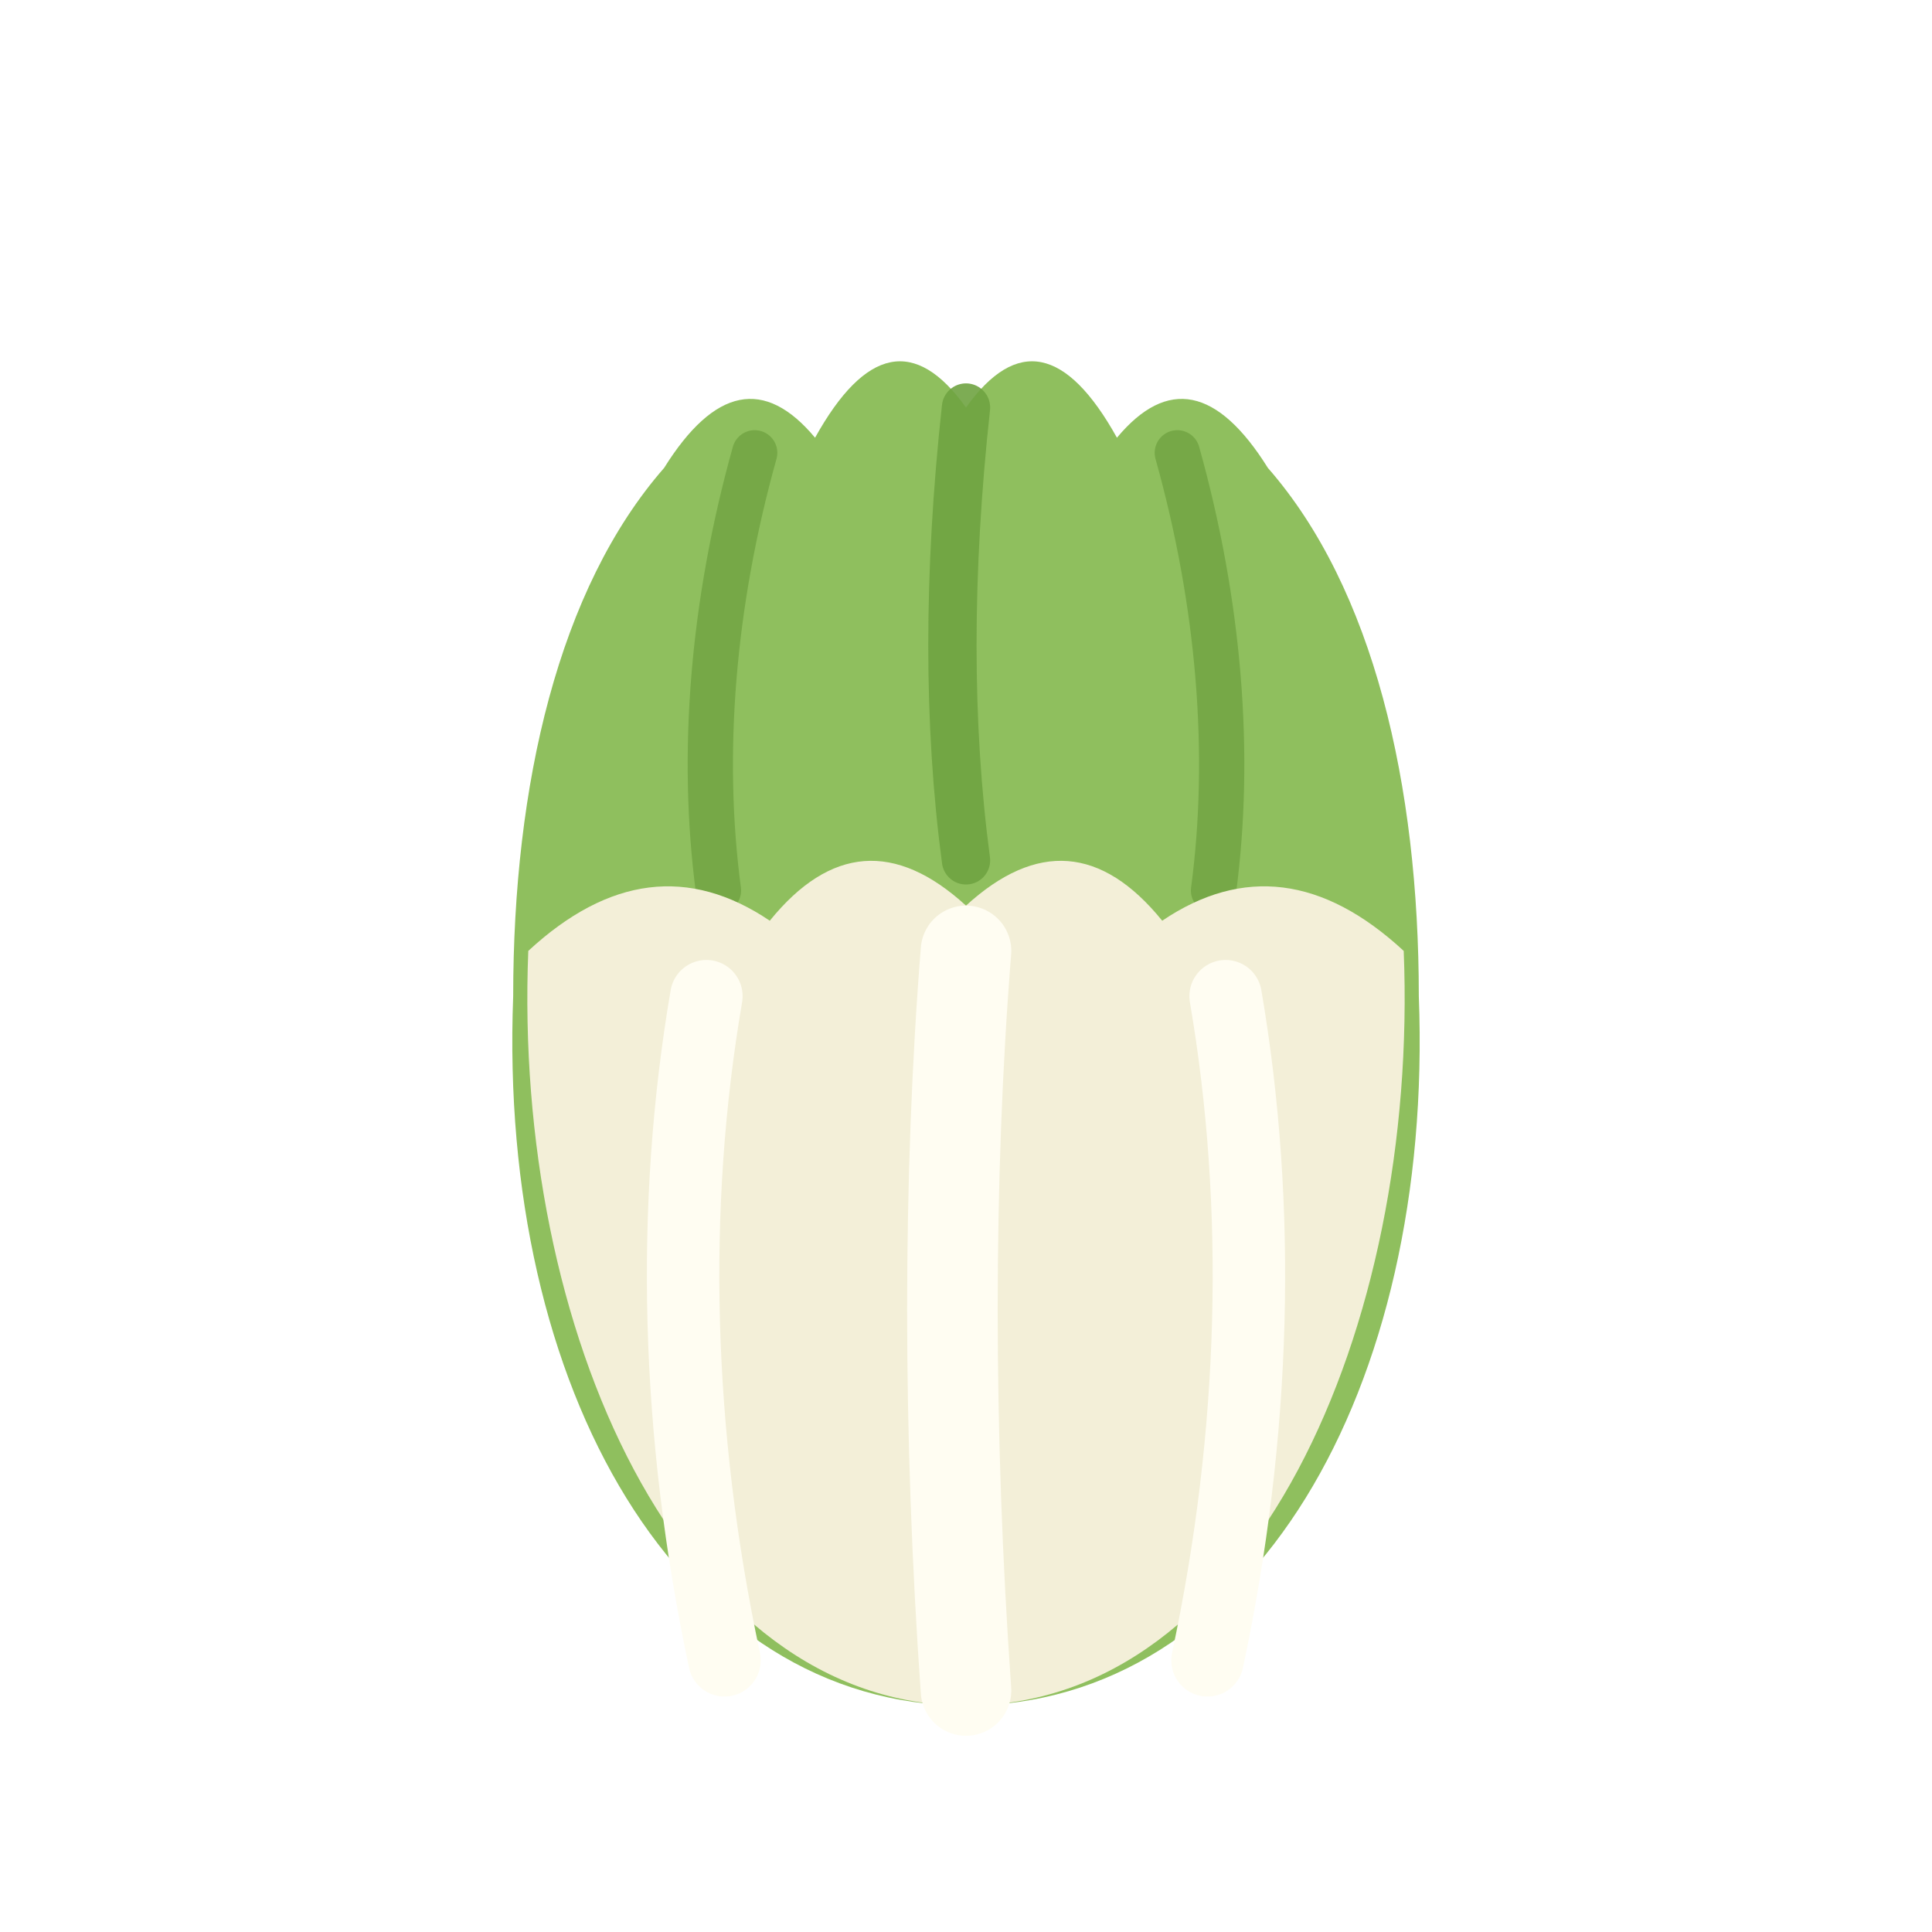
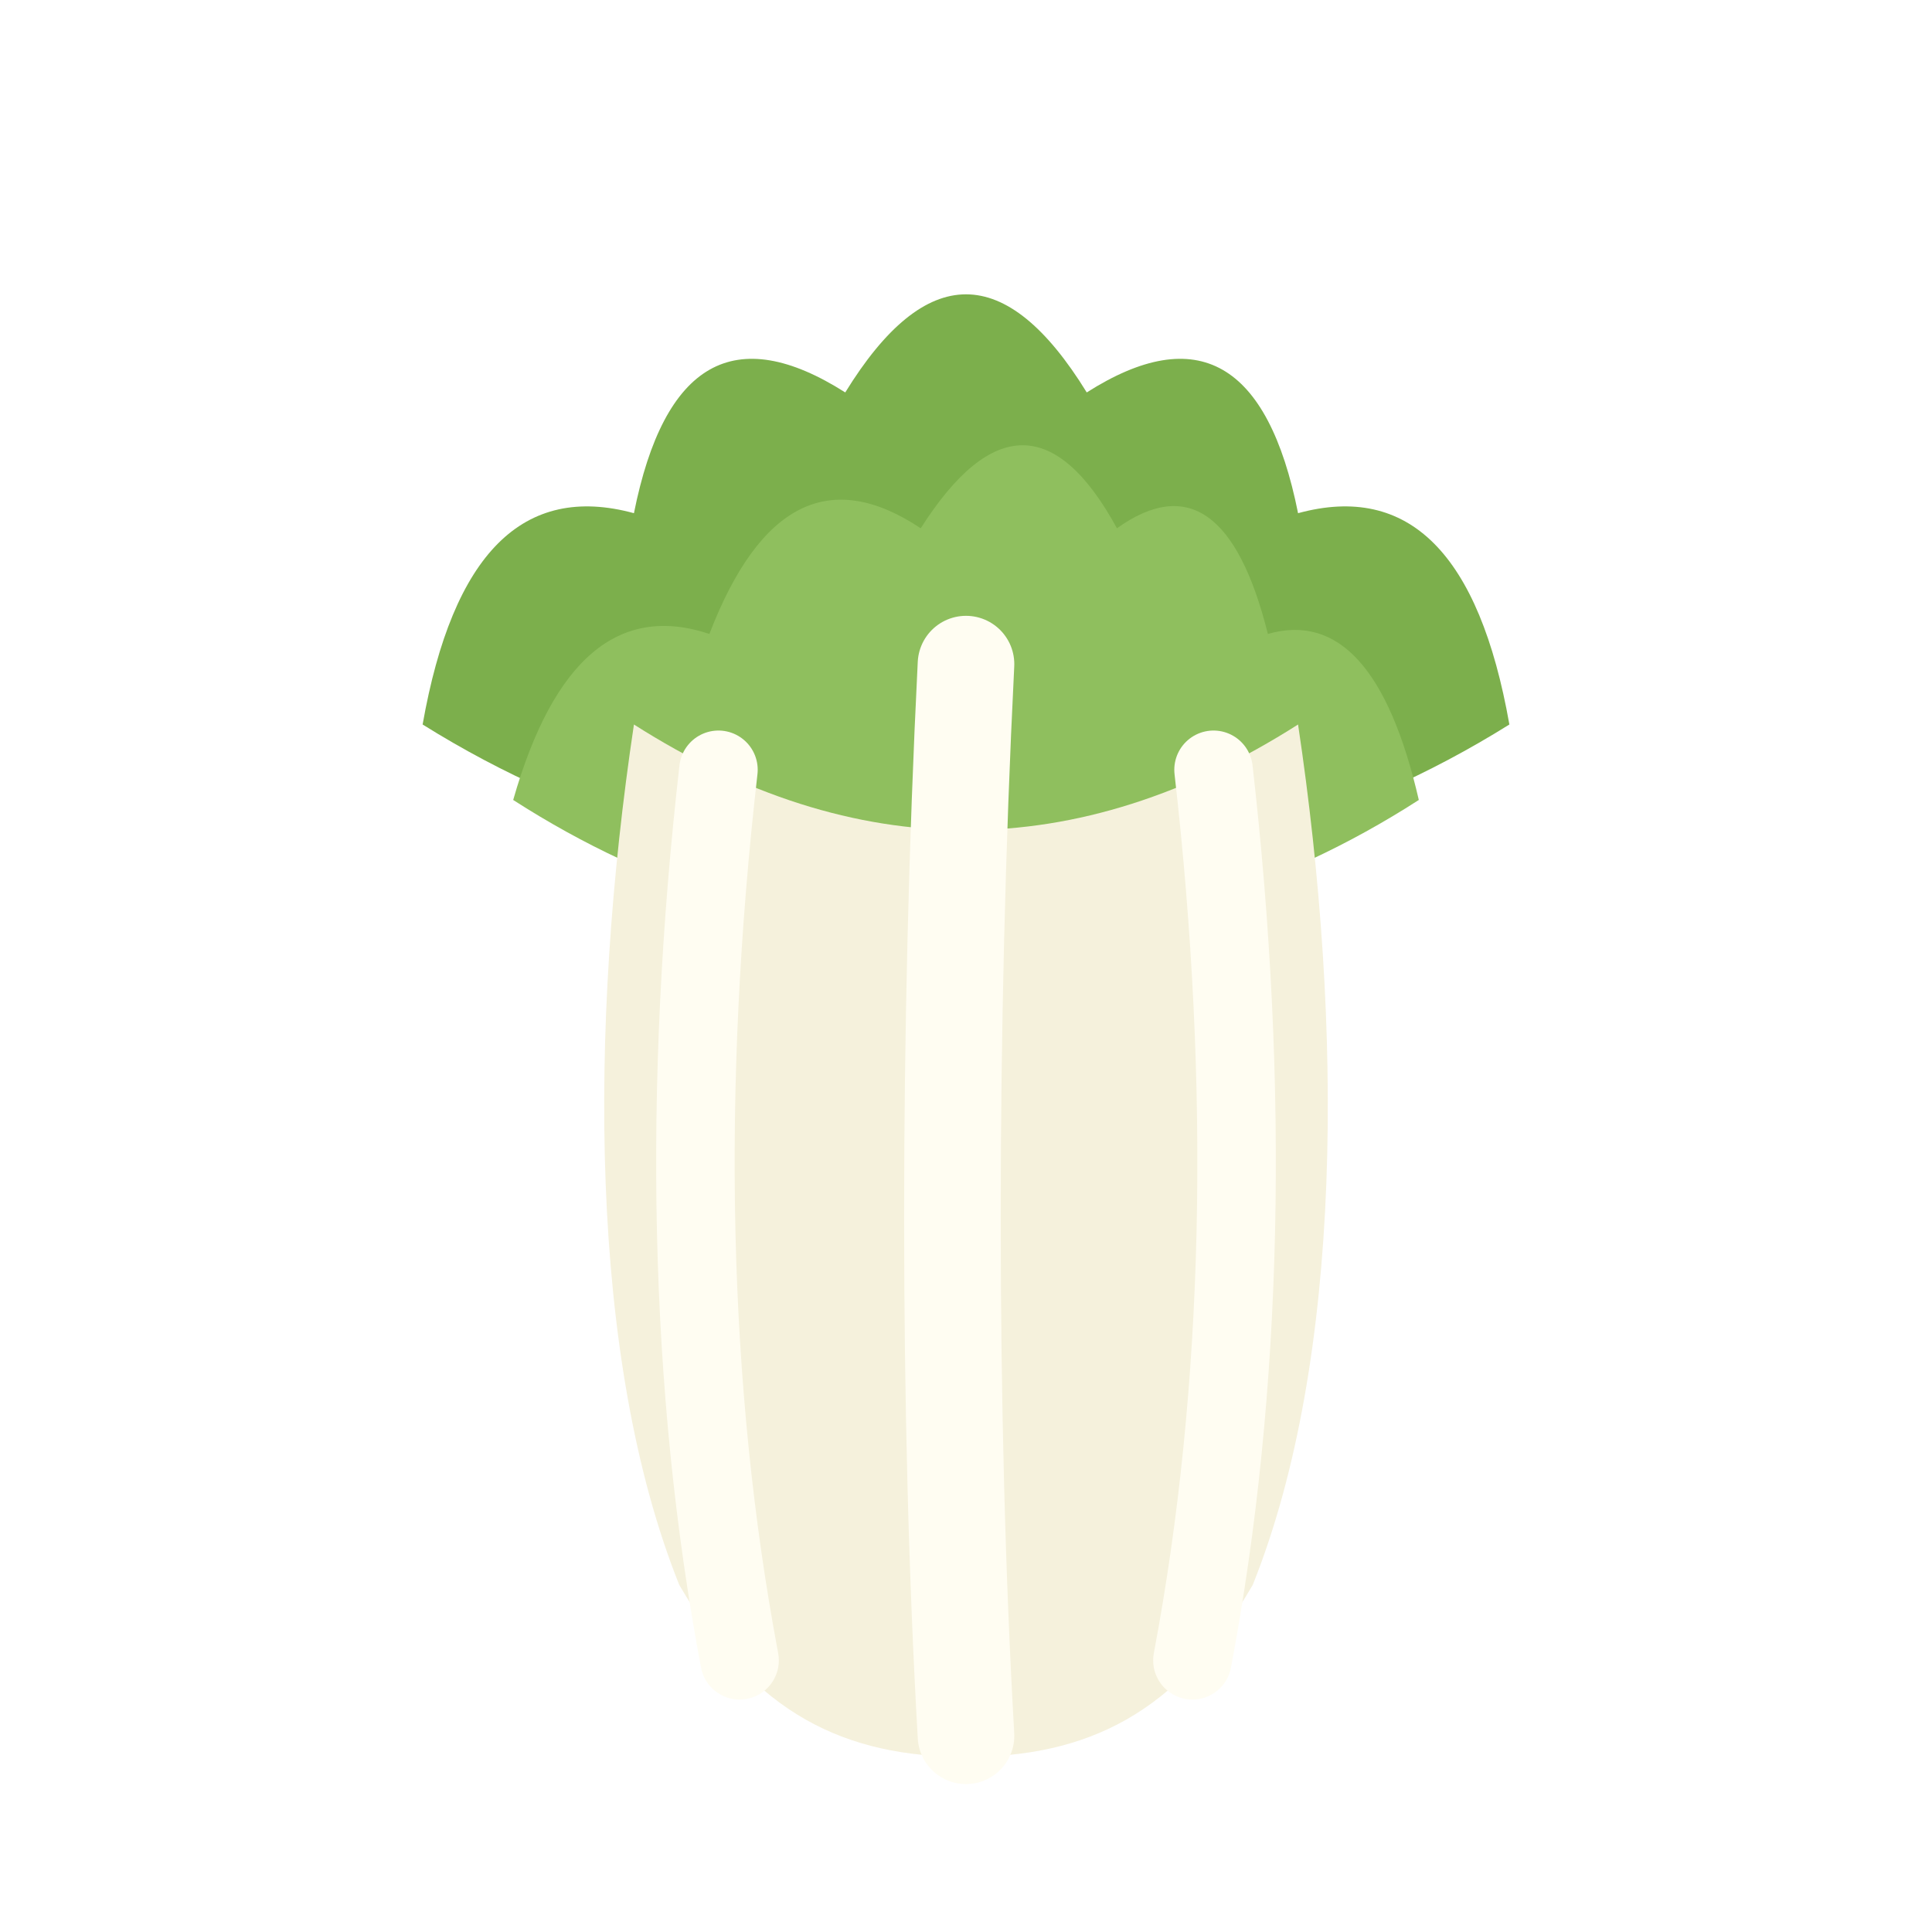
<svg xmlns="http://www.w3.org/2000/svg" viewBox="0 0 64 64" role="img" aria-label="ハクサイ">
-   <path d="M17 33 C17 26 18.5 19.5 22 15.5 Q24.5 11.5 27 14.5 Q29.5 10 32 13.5 Q34.5 10 37 14.5 Q39.5 11.5 42 15.5 C45.5 19.5 47 26 47 33 C47.5 46 41.5 56.5 32 56.5 C22.5 56.5 16.5 46 17 33 Z" fill="#8FBF5E" />
-   <path d="M32 13.5 C31.4 19 31.4 24 32 28.5" stroke="#6FA341" stroke-width="1.6" stroke-linecap="round" fill="none" opacity="0.9" />
-   <path d="M25 15 C23.6 20 23.2 25 23.8 29.5" stroke="#6FA341" stroke-width="1.5" stroke-linecap="round" fill="none" opacity="0.8" />
-   <path d="M39 15 C40.4 20 40.8 25 40.2 29.5" stroke="#6FA341" stroke-width="1.5" stroke-linecap="round" fill="none" opacity="0.8" />
-   <path d="M17.5 31.5 Q21.5 27.8 25.5 30.5 Q28.5 26.8 32 30 Q35.5 26.8 38.5 30.5 Q42.5 27.8 46.5 31.5 C47 44 41.5 56.5 32 56.5 C22.5 56.5 17 44 17.5 31.5 Z" fill="#F3EFD8" />
-   <path d="M32 56 C31.4 47.5 31.4 39 32 31.5" stroke="#FFFDF2" stroke-width="3" stroke-linecap="round" fill="none" />
-   <path d="M24 55 C22.4 47.5 22.2 40 23.4 33" stroke="#FFFDF2" stroke-width="2.4" stroke-linecap="round" fill="none" />
-   <path d="M40 55 C41.6 47.5 41.8 40 40.6 33" stroke="#FFFDF2" stroke-width="2.4" stroke-linecap="round" fill="none" />
+   <path d="M14 24 Q15.5 15.5 21 17 Q22.5 9.5 28 13 Q32 6.5 36 13 Q41.5 9.5 43 17 Q48.5 15.5 50 24 Q42 29 32 29 Q22 29 14 24 Z" fill="#7CAF4C" />
+   <path d="M17 26.5 Q19 19.5 23.5 21 Q26 14.5 30.5 17.5 Q34 12 37 17.5 Q40.5 15 42 21 Q45.5 20 47 26.5 Q40 31 32 31 Q24 31 17 26.5 Z" fill="#8FBF5E" />
+   <path d="M21 24 C19.5 34 19.5 45 22.5 52.5 C25 56.8 28 58.2 32 58.2 C36 58.2 39 56.8 41.5 52.5 C44.5 45 44.5 34 43 24 Q37.5 27.5 32 27.5 Q26.5 27.5 21 24 Z" fill="#F5F1DC" />
+   <path d="M32 57.5 C31.4 47 31.4 34 32 22" stroke="#FFFDF2" stroke-width="3.2" stroke-linecap="round" fill="none" />
+   <path d="M24.5 55 C22.8 46 22.6 36 23.8 25.5" stroke="#FFFDF2" stroke-width="2.6" stroke-linecap="round" fill="none" />
+   <path d="M39.5 55 C41.2 46 41.4 36 40.2 25.5" stroke="#FFFDF2" stroke-width="2.6" stroke-linecap="round" fill="none" />
</svg>
